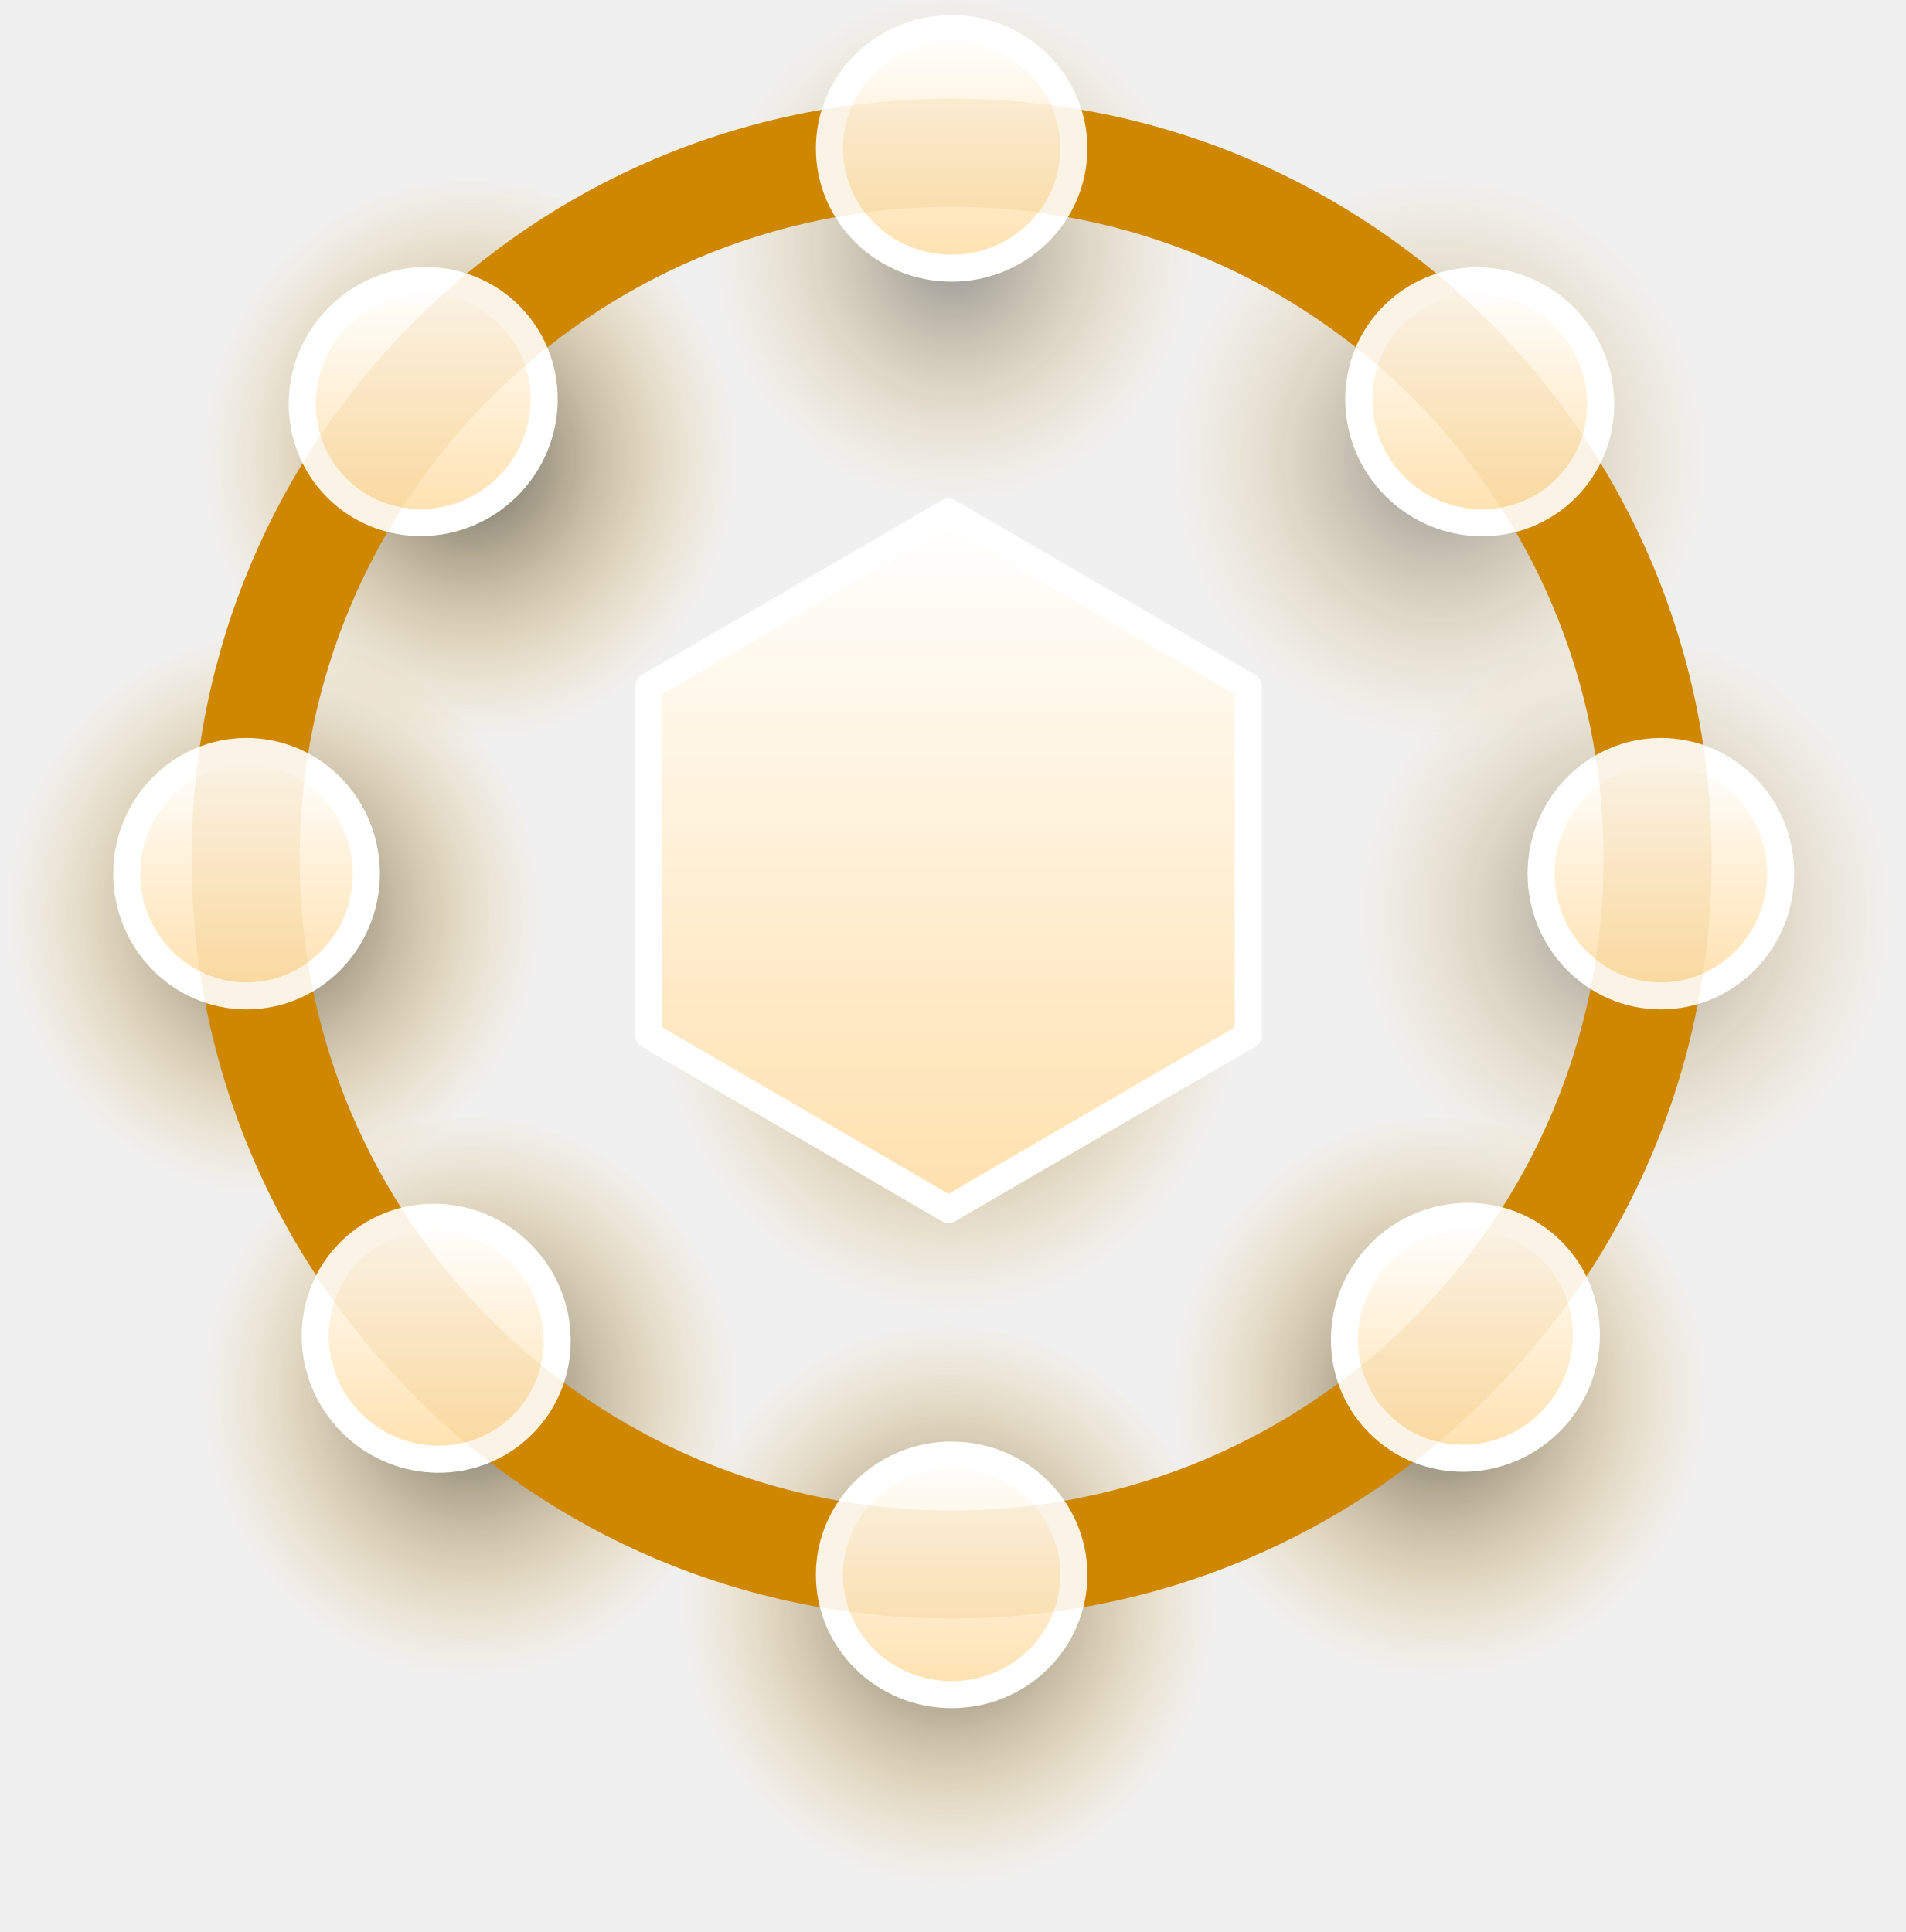
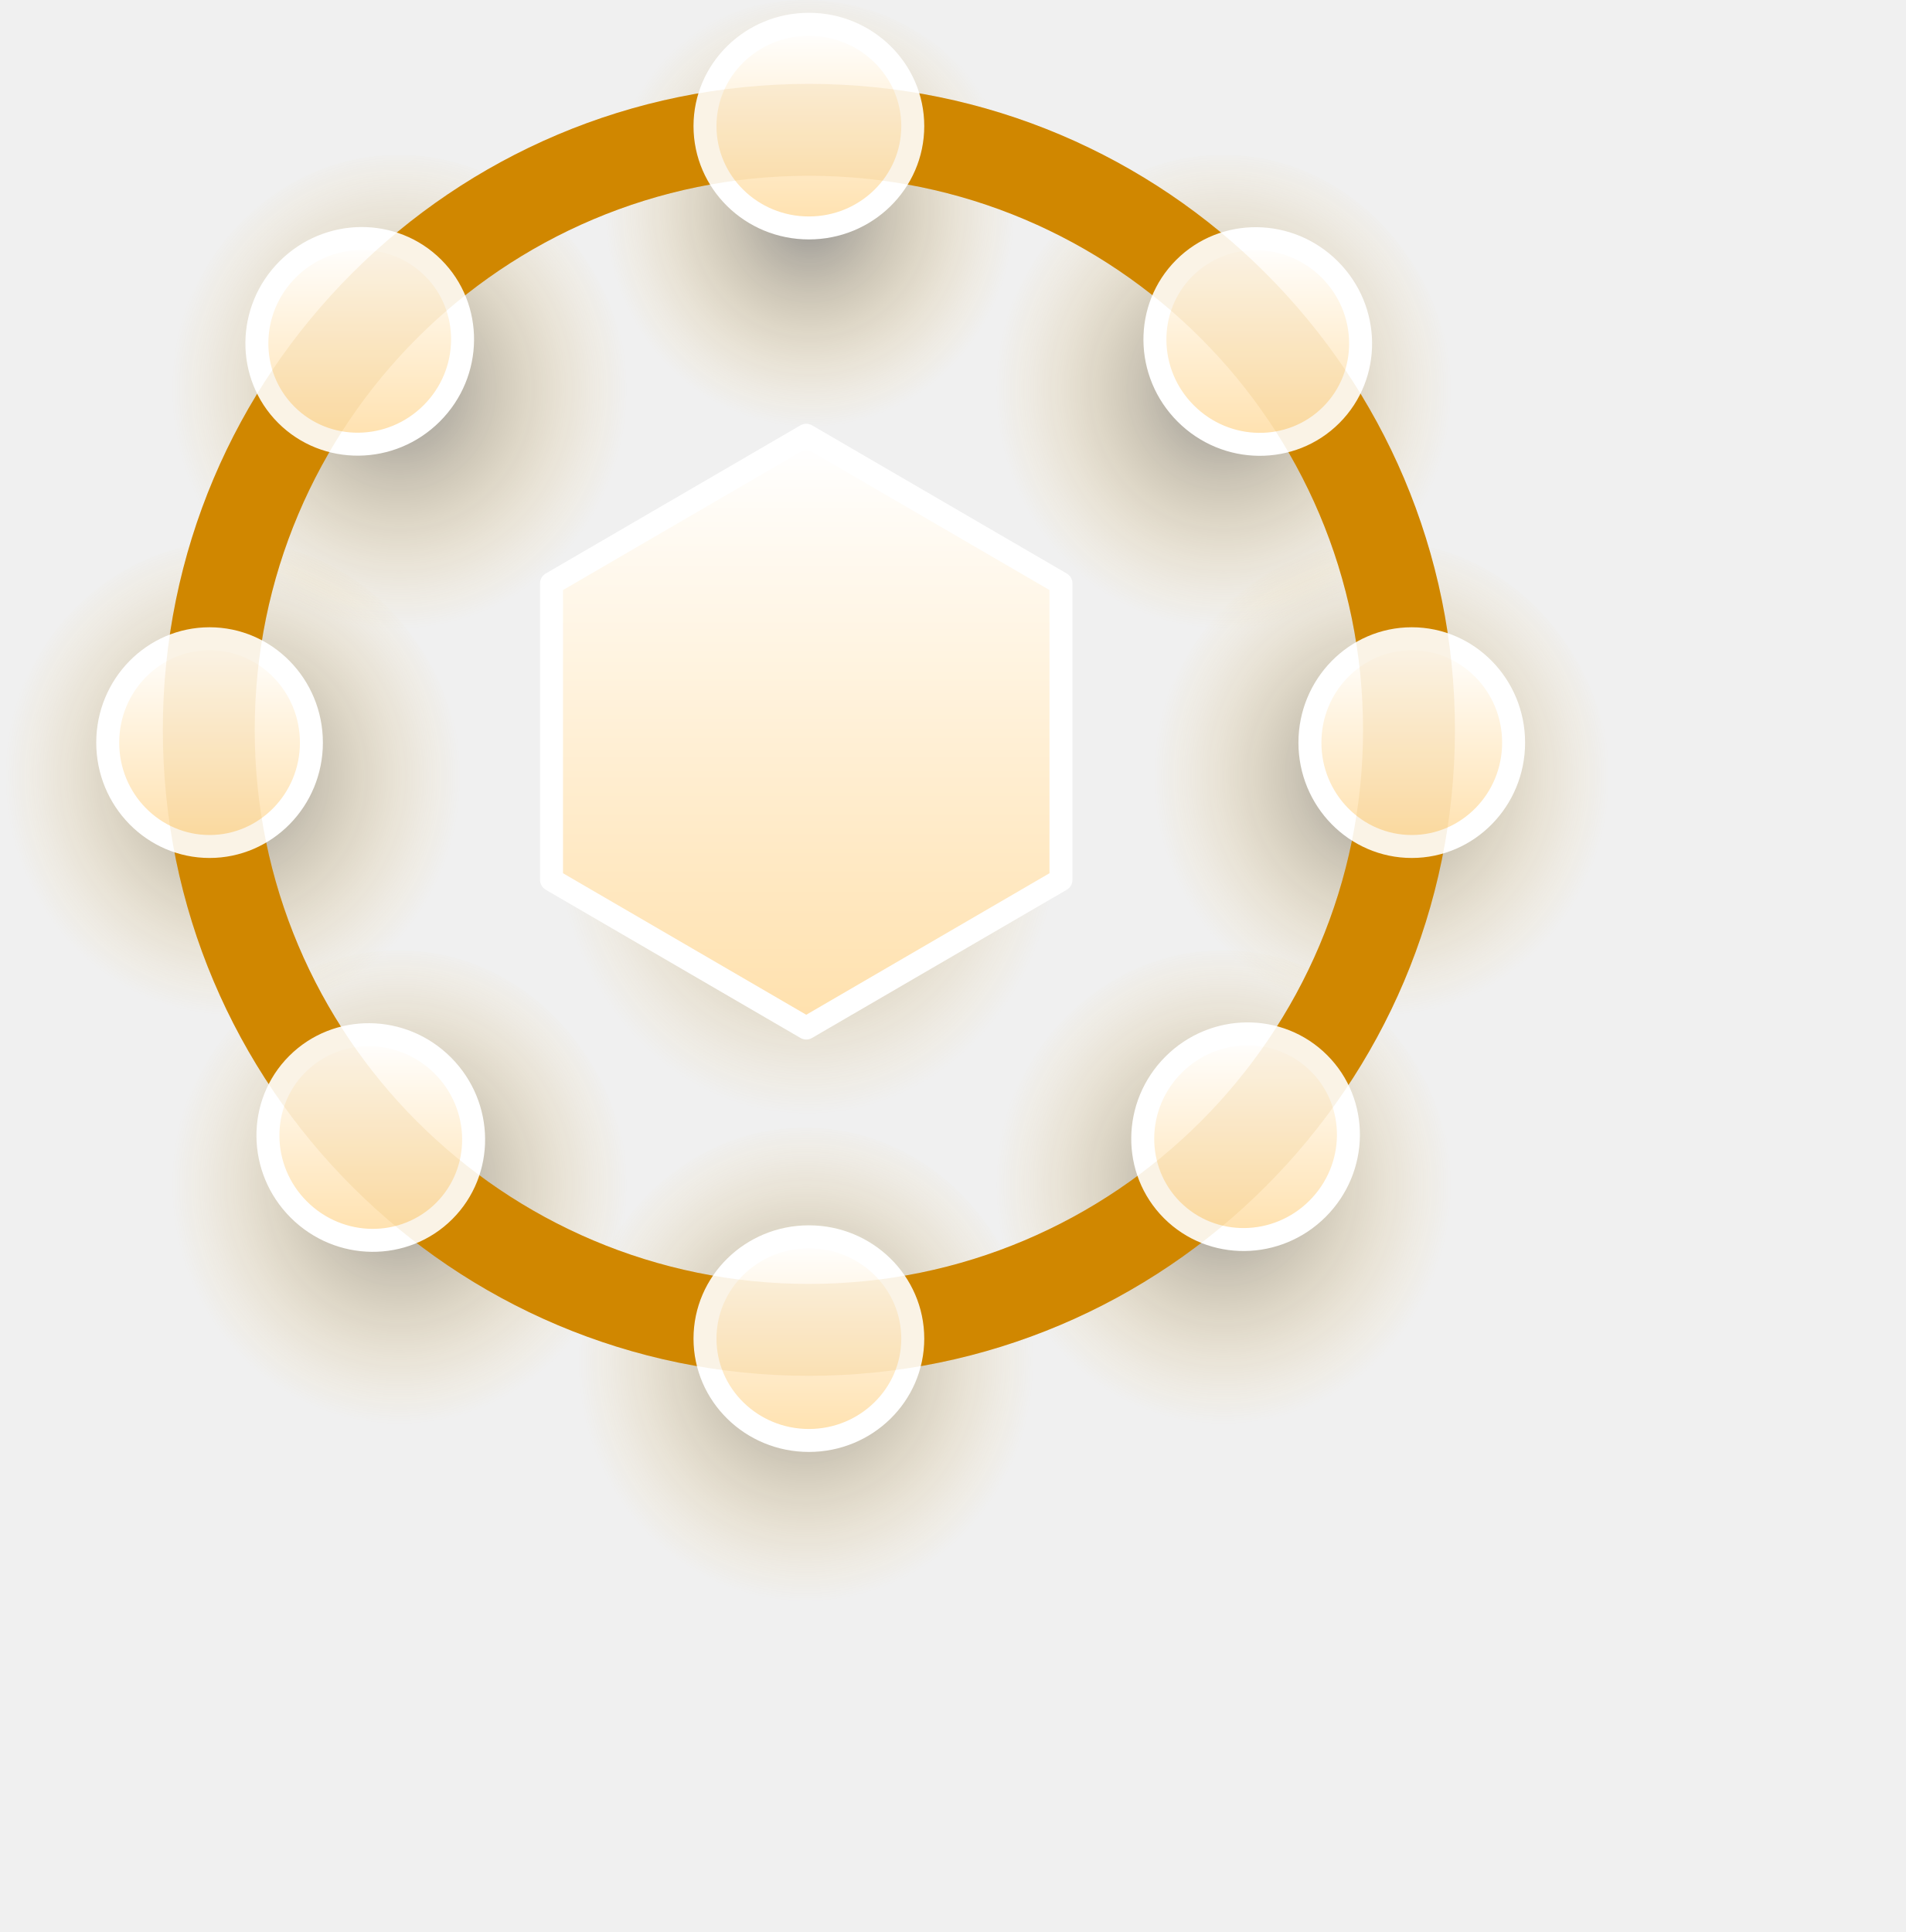
<svg xmlns="http://www.w3.org/2000/svg" viewBox="0 0 141 143" xml:space="preserve" style="fill-rule:evenodd;clip-rule:evenodd;stroke-linejoin:round;stroke-miterlimit:2">
  <g class="nodes">
    <ellipse cx="34.686" cy="104.874" rx="20.182" ry="22.129" style="fill:url(#_bnbRadial51);" />
    <ellipse cx="106.449" cy="104.874" rx="20.182" ry="22.129" style="fill:url(#_bnbRadial52);" />
    <ellipse cx="20.182" cy="69.274" rx="20.182" ry="22.129" style="fill:url(#_bnbRadial53);" />
    <ellipse cx="120.192" cy="69.274" rx="20.182" ry="22.129" style="fill:url(#_bnbRadial54);" />
    <ellipse cx="34.686" cy="35.604" rx="20.182" ry="22.129" style="fill:url(#_bnbRadial55);" />
    <ellipse cx="106.449" cy="35.604" rx="20.182" ry="22.129" style="fill:url(#_bnbRadial56);" />
    <ellipse cx="70.073" cy="120.313" rx="20.182" ry="22.129" style="fill:url(#_bnbRadial57);" />
    <ellipse cx="70.073" cy="22.129" rx="20.182" ry="22.129" style="fill:url(#_bnbRadial58);" />
  </g>
  <path d="M70.197,48.9l22.177,12.905l0,25.81l-22.177,12.905l-22.178,-12.905l-0,-25.81l22.178,-12.905Z" style="fill:url(#_bnbRadial59);" />
  <path d="M70.197,37.9l22.177,12.905l0,25.81l-22.177,12.905l-22.178,-12.905l-0,-25.81l22.178,-12.905Z" style="fill:url(#_bnbLinear510);stroke:white;stroke-width:2px;" />
  <path d="M70.426,7.306c31.044,0 56.249,25.204 56.249,56.249c0,31.044 -25.205,56.249 -56.249,56.249c-31.045,0 -56.249,-25.205 -56.249,-56.249c0,-31.045 25.204,-56.249 56.249,-56.249Zm-0,8c-26.63,0 -48.249,21.619 -48.249,48.249c-0,26.629 21.619,48.249 48.249,48.249c26.629,0 48.249,-21.62 48.249,-48.249c0,-26.63 -21.62,-48.249 -48.249,-48.249Z" style="fill:#D08700;" />
  <g class="nodes">
    <ellipse cx="70.426" cy="116.566" rx="9.045" ry="8.867" style="fill:url(#_bnbLinear511);stroke:white;stroke-width:2px;" />
    <ellipse cx="70.426" cy="10.982" rx="9.045" ry="8.867" style="fill:url(#_bnbLinear512);stroke:white;stroke-width:2px;" />
    <path d="M114.049,64.666c0,-4.992 3.973,-9.045 8.867,-9.045c4.894,0 8.868,4.053 8.868,9.045c0,4.992 -3.974,9.045 -8.868,9.045c-4.894,0 -8.867,-4.053 -8.867,-9.045Z" style="fill:url(#_bnbLinear513);stroke:white;stroke-width:2px;" />
    <path d="M9.379,64.666c0,-4.992 3.973,-9.045 8.867,-9.045c4.894,0 8.867,4.053 8.867,9.045c0,4.992 -3.973,9.045 -8.867,9.045c-4.894,0 -8.867,-4.053 -8.867,-9.045Z" style="fill:url(#_bnbLinear514);stroke:white;stroke-width:2px;" />
    <path d="M102.177,92.713c3.53,-3.53 9.206,-3.587 12.666,-0.126c3.461,3.46 3.404,9.136 -0.125,12.666c-3.53,3.53 -9.206,3.586 -12.666,0.125c-3.461,-3.46 -3.404,-9.136 0.125,-12.665Z" style="fill:url(#_bnbLinear515);stroke:white;stroke-width:2px;" />
    <path d="M25.05,23.454c3.53,-3.53 9.205,-3.586 12.666,-0.125c3.46,3.46 3.404,9.135 -0.126,12.665c-3.53,3.53 -9.205,3.587 -12.666,0.126c-3.46,-3.461 -3.404,-9.136 0.126,-12.666Z" style="fill:url(#_bnbLinear516);stroke:white;stroke-width:2px;" />
    <path d="M38.552,92.783c3.53,3.53 3.586,9.205 0.126,12.666c-3.461,3.46 -9.136,3.404 -12.666,-0.126c-3.53,-3.53 -3.586,-9.205 -0.126,-12.666c3.461,-3.46 9.136,-3.404 12.666,0.126Z" style="fill:url(#_bnbLinear517);stroke:white;stroke-width:2px;" />
    <path d="M115.778,23.468c3.53,3.529 3.586,9.205 0.126,12.665c-3.461,3.461 -9.136,3.405 -12.666,-0.125c-3.53,-3.53 -3.586,-9.206 -0.125,-12.666c3.46,-3.461 9.135,-3.404 12.665,0.126Z" style="fill:url(#_bnbLinear518);stroke:white;stroke-width:2px;" />
  </g>
  <path d="M70.426,7.306c31.044,0 56.249,25.204 56.249,56.249c0,31.044 -25.205,56.249 -56.249,56.249c-31.045,0 -56.249,-25.205 -56.249,-56.249c0,-31.045 25.204,-56.249 56.249,-56.249Zm-0,8c-26.63,0 -48.249,21.619 -48.249,48.249c-0,26.629 21.619,48.249 48.249,48.249c26.629,0 48.249,-21.62 48.249,-48.249c0,-26.63 -21.62,-48.249 -48.249,-48.249Z" style="fill:#D08700;fill-opacity:0.1;" />
  <defs>
    <radialGradient id="_bnbRadial51" cx="0" cy="0" r="1" gradientUnits="userSpaceOnUse" gradientTransform="matrix(-19.8235,0,0,-20.9371,34.78,103.151)">
-       <stop offset="0" style="stop-color:#000000;stop-opacity:0.6" />
+       <stop offset="0" style="stop-color:#000000;stop-opacity:0.4" />
      <stop offset="1" style="stop-color:#F0A90B;stop-opacity:0" />
    </radialGradient>
    <radialGradient id="_bnbRadial52" cx="0" cy="0" r="1" gradientUnits="userSpaceOnUse" gradientTransform="matrix(-19.8235,0,0,-20.9371,106.543,103.151)">
-       <stop offset="0" style="stop-color:#000000;stop-opacity:0.6" />
+       <stop offset="0" style="stop-color:#000000;stop-opacity:0.4" />
      <stop offset="1" style="stop-color:#F0A90B;stop-opacity:0" />
    </radialGradient>
    <radialGradient id="_bnbRadial53" cx="0" cy="0" r="1" gradientUnits="userSpaceOnUse" gradientTransform="matrix(-19.8235,0,0,-20.9371,20.276,67.5506)">
-       <stop offset="0" style="stop-color:#000000;stop-opacity:0.6" />
+       <stop offset="0" style="stop-color:#000000;stop-opacity:0.4" />
      <stop offset="1" style="stop-color:#F0A90B;stop-opacity:0" />
    </radialGradient>
    <radialGradient id="_bnbRadial54" cx="0" cy="0" r="1" gradientUnits="userSpaceOnUse" gradientTransform="matrix(-19.8235,0,0,-20.9371,120.286,67.5506)">
      <stop offset="0" style="stop-color:#000000;stop-opacity:0.4" />
      <stop offset="1" style="stop-color:#F0A90B;stop-opacity:0" />
    </radialGradient>
    <radialGradient id="_bnbRadial55" cx="0" cy="0" r="1" gradientUnits="userSpaceOnUse" gradientTransform="matrix(-19.8235,0,0,-20.9371,34.78,33.8806)">
-       <stop offset="0" style="stop-color:#000000;stop-opacity:0.6" />
+       <stop offset="0" style="stop-color:#000000;stop-opacity:0.4" />
      <stop offset="1" style="stop-color:#F0A90B;stop-opacity:0" />
    </radialGradient>
    <radialGradient id="_bnbRadial56" cx="0" cy="0" r="1" gradientUnits="userSpaceOnUse" gradientTransform="matrix(-19.8235,0,0,-20.9371,106.543,33.8806)">
      <stop offset="0" style="stop-color:#000000;stop-opacity:0.4" />
      <stop offset="1" style="stop-color:#F0A90B;stop-opacity:0" />
    </radialGradient>
    <radialGradient id="_bnbRadial57" cx="0" cy="0" r="1" gradientUnits="userSpaceOnUse" gradientTransform="matrix(-19.8235,0,0,-20.9371,70.167,118.59)">
-       <stop offset="0" style="stop-color:#000000;stop-opacity:0.6" />
+       <stop offset="0" style="stop-color:#000000;stop-opacity:0.4" />
      <stop offset="1" style="stop-color:#F0A90B;stop-opacity:0" />
    </radialGradient>
    <radialGradient id="_bnbRadial58" cx="0" cy="0" r="1" gradientUnits="userSpaceOnUse" gradientTransform="matrix(-17.8625,0.304287,-0.32138,-18.866,70.511,18.3604)">
      <stop offset="0" style="stop-color:#000000;stop-opacity:0.4" />
      <stop offset="1" style="stop-color:#F0A90B;stop-opacity:0" />
    </radialGradient>
    <radialGradient id="_bnbRadial59" cx="0" cy="0" r="1" gradientUnits="userSpaceOnUse" gradientTransform="matrix(-21.7836,0,0,-24.4198,70.2998,72.7)">
-       <stop offset="0" style="stop-color:#000000;stop-opacity:0.6" />
+       <stop offset="0" style="stop-color:#000000;stop-opacity:0.4" />
      <stop offset="1" style="stop-color:#F0A90B;stop-opacity:0" />
    </radialGradient>
    <linearGradient id="_bnbLinear510" x1="0" y1="0" x2="1" y2="0" gradientUnits="userSpaceOnUse" gradientTransform="matrix(-1.6438e-14,49.9674,-42.935,-1.91304e-14,72.8694,38.4726)">
      <stop offset="0" style="stop-color:white;stop-opacity:1" />
      <stop offset="1" style="stop-color:#FFE1AE;stop-opacity:1" />
    </linearGradient>
    <linearGradient id="_bnbLinear511" x1="0" y1="0" x2="1" y2="0" gradientUnits="userSpaceOnUse" gradientTransform="matrix(-6.70415e-15,17.1663,-17.5109,-6.57222e-15,71.5161,107.896)">
      <stop offset="0" style="stop-color:white;stop-opacity:1" />
      <stop offset="1" style="stop-color:#FFE1AE;stop-opacity:1" />
    </linearGradient>
    <linearGradient id="_bnbLinear512" x1="0" y1="0" x2="1" y2="0" gradientUnits="userSpaceOnUse" gradientTransform="matrix(-6.70415e-15,17.1663,-17.5109,-6.57222e-15,71.5161,2.31173)">
      <stop offset="0" style="stop-color:white;stop-opacity:1" />
      <stop offset="1" style="stop-color:#FFE1AE;stop-opacity:1" />
    </linearGradient>
    <linearGradient id="_bnbLinear513" x1="0" y1="0" x2="1" y2="0" gradientUnits="userSpaceOnUse" gradientTransform="matrix(-6.57259e-15,17.5109,-17.1672,-6.70415e-15,123.985,55.8217)">
      <stop offset="0" style="stop-color:white;stop-opacity:1" />
      <stop offset="1" style="stop-color:#FFE1AE;stop-opacity:1" />
    </linearGradient>
    <linearGradient id="_bnbLinear514" x1="0" y1="0" x2="1" y2="0" gradientUnits="userSpaceOnUse" gradientTransform="matrix(-6.57222e-15,17.5109,-17.1663,-6.70415e-15,19.3147,55.8217)">
      <stop offset="0" style="stop-color:white;stop-opacity:1" />
      <stop offset="1" style="stop-color:#FFE1AE;stop-opacity:1" />
    </linearGradient>
    <linearGradient id="_bnbLinear515" x1="0" y1="0" x2="1" y2="0" gradientUnits="userSpaceOnUse" gradientTransform="matrix(-6.63722e-15,17.3363,-17.336,-6.63731e-15,109.527,90.2266)">
      <stop offset="0" style="stop-color:white;stop-opacity:1" />
      <stop offset="1" style="stop-color:#FFE1AE;stop-opacity:1" />
    </linearGradient>
    <linearGradient id="_bnbLinear516" x1="0" y1="0" x2="1" y2="0" gradientUnits="userSpaceOnUse" gradientTransform="matrix(-6.63722e-15,17.3363,-17.336,-6.63731e-15,32.3992,20.9681)">
      <stop offset="0" style="stop-color:white;stop-opacity:1" />
      <stop offset="1" style="stop-color:#FFE1AE;stop-opacity:1" />
    </linearGradient>
    <linearGradient id="_bnbLinear517" x1="0" y1="0" x2="1" y2="0" gradientUnits="userSpaceOnUse" gradientTransform="matrix(-6.63722e-15,17.336,-17.336,-6.63722e-15,33.3612,90.297)">
      <stop offset="0" style="stop-color:white;stop-opacity:1" />
      <stop offset="1" style="stop-color:#FFE1AE;stop-opacity:1" />
    </linearGradient>
    <linearGradient id="_bnbLinear518" x1="0" y1="0" x2="1" y2="0" gradientUnits="userSpaceOnUse" gradientTransform="matrix(-6.63717e-15,17.3363,-17.3359,-6.63731e-15,110.587,20.9816)">
      <stop offset="0" style="stop-color:white;stop-opacity:1" />
      <stop offset="1" style="stop-color:#FFE1AE;stop-opacity:1" />
    </linearGradient>
  </defs>
  <style>
+         svg {
+             transform: scale(0.85);
+             transform-box: fill-box;
+             transform-origin: top;
+         }
        .nodes {
-         transform: rotate(0deg);
-         transform-origin: center;
-         transition: all 0.7s linear;
+             transform-origin: center;
+             transform: rotate(0deg);
+             transform-origin: center;
+             transition: all 0.7s linear;
        }
        svg:hover .nodes {
-         transform: rotate(-49deg);
-         transition: all 0.7s linear;
-         transform-origin: 50% 44.5%;
+             transform: rotate(-49deg);
+             transition: all 0.7s linear;
+             transform-origin: 50% 44.5%;
        }
    </style>
</svg>
